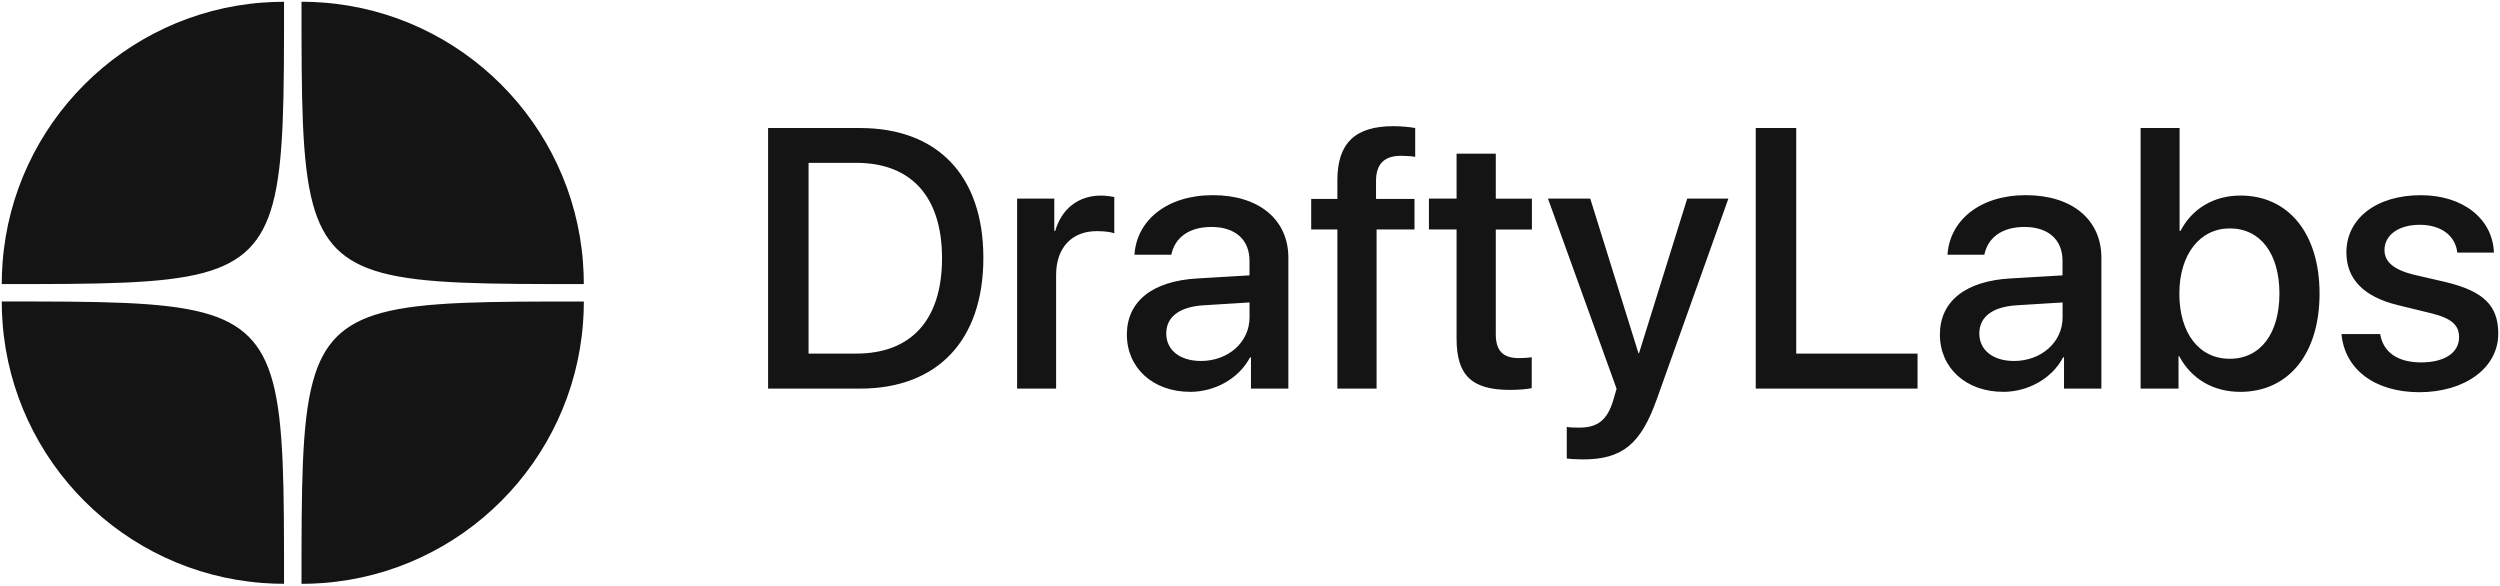
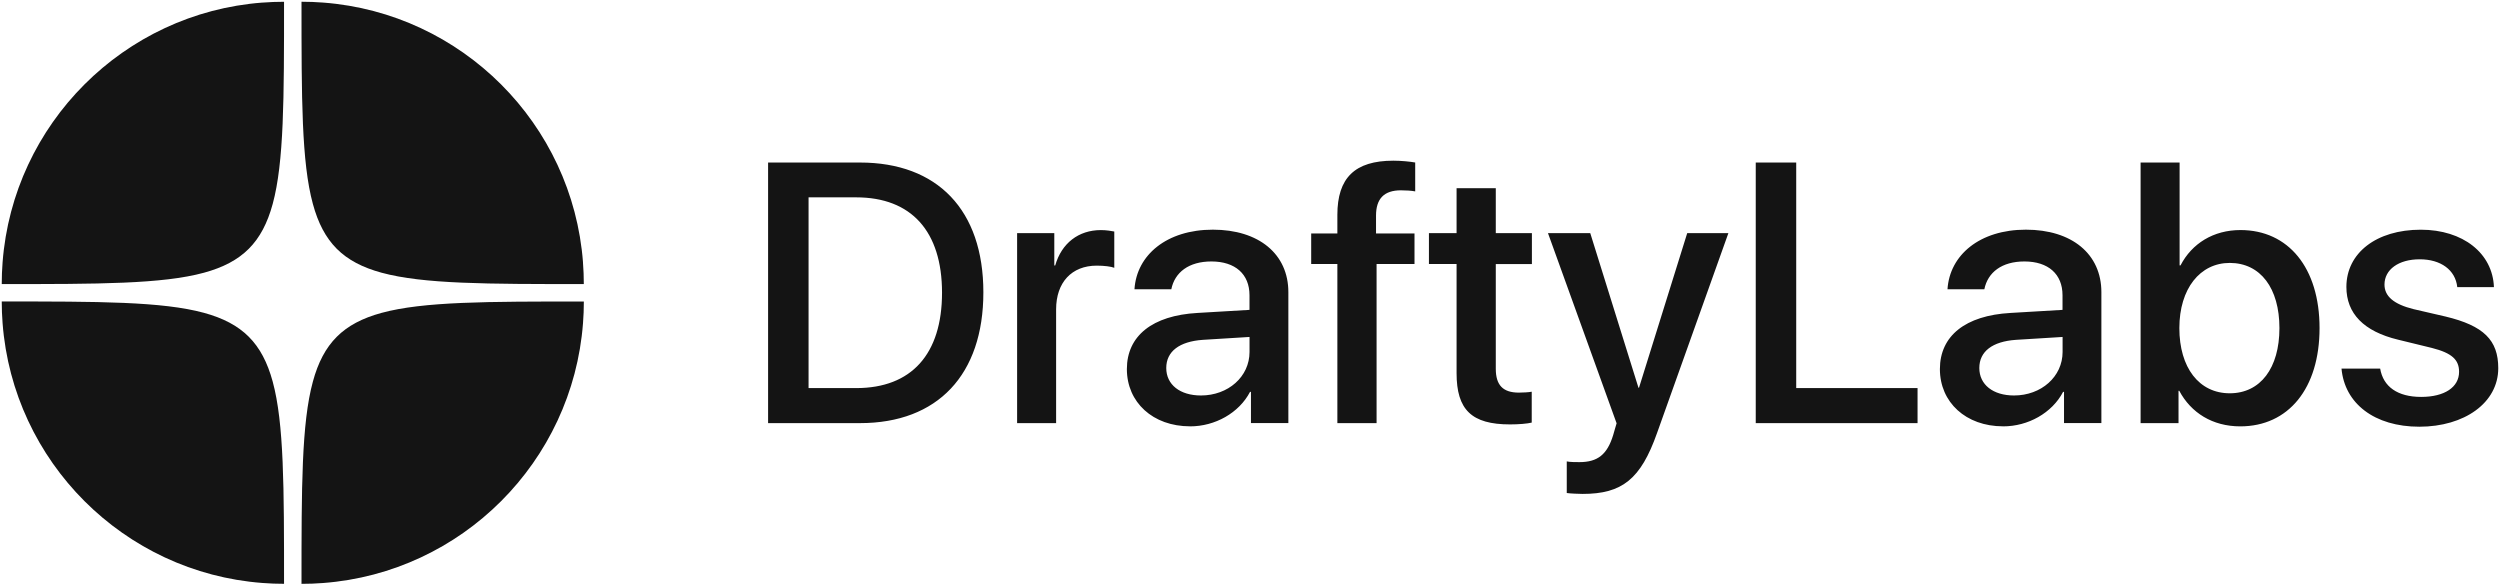
<svg xmlns="http://www.w3.org/2000/svg" viewBox="141.38 416 717.23 168">
-   <path fill="#141414" d="M222.88,583.49c-2.08,0-4.16-.08-6.21-.24-39.77-3.01-71.54-34.78-74.55-74.55-.16-2.05-.24-4.12-.24-6.21,27.78,0,46.03,0,58.02,3.26,5.49,1.5,9.67,3.68,12.85,6.86,3.18,3.18,5.36,7.36,6.86,12.85h0c3.26,12,3.26,30.25,3.26,58.02ZM216.67,416.74c-39.77,3.01-71.54,34.78-74.55,74.55-.16,2.05-.24,4.12-.24,6.21,27.78,0,46.03,0,58.02-3.26,5.49-1.5,9.67-3.68,12.85-6.86,3.18-3.18,5.36-7.36,6.86-12.85h0c3.26-12,3.26-30.25,3.26-58.02-2.08,0-4.16.08-6.21.24ZM250.85,505.76c-5.49,1.5-9.67,3.68-12.85,6.86-3.18,3.18-5.37,7.37-6.86,12.87-3.26,11.99-3.26,30.24-3.26,58.01,2.08,0,4.16-.08,6.21-.24,39.77-3.01,71.54-34.78,74.55-74.55.16-2.05.24-4.12.24-6.21-27.78,0-46.03,0-58.02,3.26ZM308.64,491.29c-3.01-39.77-34.78-71.54-74.55-74.55-2.05-.16-4.12-.24-6.21-.24,0,27.76,0,46.01,3.26,58h0c1.49,5.5,3.68,9.69,6.86,12.88,3.18,3.18,7.36,5.36,12.85,6.86,11.99,3.26,30.24,3.26,58.02,3.26,0-2.08-.08-4.16-.24-6.21ZM361.74,452.72v74.77h26.37c22.28,0,35.39-13.89,35.39-37.51s-13.16-37.25-35.39-37.25h-26.37ZM373.35,462.72h13.68c15.8,0,24.61,9.74,24.61,27.36s-8.76,27.36-24.61,27.36h-13.68v-54.71ZM433.18,527.49h11.19v-32.64c0-7.72,4.46-12.54,11.66-12.54,2.18,0,4.15.26,5.03.62v-10.41c-.83-.15-2.23-.41-3.84-.41-6.42,0-11.29,3.78-13.11,10.15h-.26v-9.28h-10.67v54.51ZM482.81,528.42c7.15,0,14.04-3.84,17.2-9.9h.26v8.96h10.73v-37.56c0-10.93-8.45-17.93-21.66-17.93s-21.87,7.25-22.49,17.1h10.57c.98-4.87,5.03-7.98,11.5-7.98,6.84,0,10.93,3.63,10.93,9.69v4.2l-14.92.88c-12.95.73-20.26,6.58-20.26,16.11s7.46,16.42,18.13,16.42ZM485.92,519.56c-6.01,0-9.95-3.11-9.95-7.88s3.78-7.61,10.47-8.08l13.42-.83v4.3c0,7.1-6.11,12.49-13.94,12.49ZM525.07,527.49h11.24v-45.65h10.88v-8.76h-11.04v-5.13c0-4.82,2.28-7.25,7.15-7.25,1.5,0,3.01.1,4.09.31v-8.29c-1.45-.26-3.99-.52-6.27-.52-11.09,0-16.06,4.97-16.06,15.54v5.34h-7.51v8.76h7.51v45.65ZM559.26,460.08v12.9h-7.93v8.86h7.93v31.3c0,10.52,4.3,14.72,15.34,14.72,2.49,0,4.97-.21,6.22-.52v-8.86c-.73.16-2.54.26-3.68.26-4.56,0-6.63-2.12-6.63-6.84v-30.05h10.36v-8.86h-10.36v-12.9h-11.24ZM595.42,547.8c11.35,0,16.68-4.25,21.35-17.46l20.47-57.36h-11.81l-13.83,44.35h-.16l-13.83-44.35h-12.13l19.69,54.56c0,.05-.98,3.26-.98,3.37-1.71,5.6-4.46,7.77-9.69,7.77-.93,0-2.8,0-3.63-.21v9.07c.83.15,3.68.26,4.56.26ZM691.52,517.44h-34.82v-64.72h-11.61v74.77h46.42v-10.05ZM716.07,528.42c7.15,0,14.04-3.84,17.2-9.9h.26v8.96h10.72v-37.56c0-10.93-8.44-17.93-21.66-17.93s-21.86,7.25-22.49,17.1h10.57c.99-4.87,5.02-7.98,11.5-7.98,6.84,0,10.93,3.63,10.93,9.69v4.2l-14.92.88c-12.95.73-20.26,6.58-20.26,16.11s7.46,16.42,18.13,16.42ZM719.18,519.56c-6.01,0-9.95-3.11-9.95-7.88s3.78-7.61,10.47-8.08l13.42-.83v4.3c0,7.1-6.12,12.49-13.94,12.49ZM784.09,528.42c13.83,0,22.75-10.88,22.75-28.19s-8.96-28.13-22.69-28.13c-7.72,0-13.94,3.83-17.2,10.15h-.26v-29.53h-11.19v74.77h10.88v-9.28h.21c3.37,6.32,9.53,10.21,17.51,10.21ZM781.08,481.53c8.81,0,14.25,7.25,14.25,18.7s-5.44,18.7-14.25,18.7-14.46-7.36-14.46-18.7,5.96-18.7,14.46-18.7ZM814.54,488.42c0,7.62,4.97,12.75,14.82,15.13l9.74,2.38c5.7,1.45,7.77,3.37,7.77,6.84,0,4.4-4.15,7.2-10.88,7.2s-10.88-2.9-11.76-8.13h-11.09c.88,10,9.43,16.68,22.33,16.68s22.64-6.84,22.64-16.79c0-8.03-4.15-12.18-15.13-14.82l-9.17-2.12c-5.65-1.4-8.34-3.68-8.34-7.05,0-4.3,4.04-7.25,10.1-7.25s10.26,3.06,10.78,7.98h10.52c-.36-9.69-8.86-16.47-20.98-16.47-12.75,0-21.35,6.68-21.35,16.42Z" />
+   <path fill="#141414" d="M222.88,583.49c-2.08,0-4.16-.08-6.21-.24-39.77-3.01-71.54-34.78-74.55-74.55-.16-2.05-.24-4.12-.24-6.21,27.78,0,46.03,0,58.02,3.26,5.49,1.5,9.67,3.68,12.85,6.86,3.18,3.18,5.36,7.36,6.86,12.85h0c3.26,12,3.26,30.25,3.26,58.02ZM216.67,416.74c-39.77,3.01-71.54,34.78-74.55,74.55-.16,2.05-.24,4.12-.24,6.21,27.78,0,46.03,0,58.02-3.26,5.49-1.5,9.67-3.68,12.85-6.86,3.18-3.18,5.36-7.36,6.86-12.85h0c3.26-12,3.26-30.25,3.26-58.02-2.08,0-4.16.08-6.21.24ZM250.85,505.76c-5.49,1.5-9.67,3.68-12.85,6.86-3.18,3.18-5.37,7.37-6.86,12.87-3.26,11.99-3.26,30.24-3.26,58.01,2.08,0,4.16-.08,6.21-.24,39.77-3.01,71.54-34.78,74.55-74.55.16-2.05.24-4.12.24-6.21-27.78,0-46.03,0-58.02,3.26ZM308.64,491.29c-3.01-39.77-34.78-71.54-74.55-74.55-2.05-.16-4.12-.24-6.21-.24,0,27.76,0,46.01,3.26,58h0c1.49,5.5,3.68,9.69,6.86,12.88,3.18,3.18,7.36,5.36,12.85,6.86,11.99,3.26,30.24,3.26,58.02,3.26,0-2.08-.08-4.16-.24-6.21Z" />
+   <path fill="#141414" transform="translate(0 9.9)" d="M361.74,452.72v74.77h26.37c22.28,0,35.39-13.89,35.39-37.51s-13.16-37.25-35.39-37.25h-26.37ZM373.35,462.72h13.68c15.8,0,24.61,9.74,24.61,27.36s-8.76,27.36-24.61,27.36h-13.68v-54.71ZM433.18,527.49h11.19v-32.64c0-7.72,4.46-12.54,11.66-12.54,2.18,0,4.15.26,5.03.62v-10.41c-.83-.15-2.23-.41-3.84-.41-6.42,0-11.29,3.78-13.11,10.15h-.26v-9.28h-10.67v54.51ZM482.81,528.42c7.15,0,14.04-3.84,17.2-9.9h.26v8.96h10.73v-37.56c0-10.93-8.45-17.93-21.66-17.93s-21.87,7.25-22.49,17.1h10.57c.98-4.87,5.03-7.98,11.5-7.98,6.84,0,10.93,3.63,10.93,9.69v4.2l-14.92.88c-12.95.73-20.26,6.58-20.26,16.11s7.46,16.42,18.13,16.42ZM485.92,519.56c-6.01,0-9.95-3.11-9.95-7.88s3.78-7.61,10.47-8.08l13.42-.83v4.3c0,7.1-6.11,12.49-13.94,12.49ZM525.07,527.49h11.24v-45.65h10.88v-8.76h-11.04v-5.13c0-4.82,2.28-7.25,7.15-7.25,1.5,0,3.01.1,4.09.31v-8.29c-1.45-.26-3.99-.52-6.27-.52-11.09,0-16.06,4.97-16.06,15.54v5.34h-7.51v8.76h7.51v45.65ZM559.26,460.08v12.9h-7.93v8.86h7.93v31.3c0,10.52,4.3,14.72,15.34,14.72,2.49,0,4.97-.21,6.22-.52v-8.86c-.73.16-2.54.26-3.68.26-4.56,0-6.63-2.12-6.63-6.84v-30.05h10.36v-8.86h-10.36v-12.9h-11.24ZM595.42,547.8c11.35,0,16.68-4.25,21.35-17.46l20.47-57.36h-11.81l-13.83,44.35h-.16l-13.83-44.35h-12.13l19.69,54.56c0,.05-.98,3.26-.98,3.37-1.71,5.6-4.46,7.77-9.69,7.77-.93,0-2.8,0-3.63-.21v9.07c.83.15,3.68.26,4.56.26ZM691.52,517.44h-34.82v-64.72h-11.61v74.77h46.42v-10.05ZM716.07,528.42c7.15,0,14.04-3.84,17.2-9.9h.26v8.96h10.72v-37.56c0-10.93-8.44-17.93-21.66-17.93s-21.86,7.25-22.49,17.1h10.57c.99-4.87,5.02-7.98,11.5-7.98,6.84,0,10.93,3.63,10.93,9.69v4.2l-14.92.88c-12.95.73-20.26,6.58-20.26,16.11s7.46,16.42,18.13,16.42ZM719.18,519.56c-6.01,0-9.95-3.11-9.95-7.88s3.78-7.61,10.47-8.08l13.42-.83v4.3c0,7.1-6.12,12.49-13.94,12.49ZM784.09,528.42c13.83,0,22.75-10.88,22.75-28.19s-8.96-28.13-22.69-28.13c-7.72,0-13.94,3.83-17.2,10.15h-.26v-29.53h-11.19v74.77h10.88v-9.28h.21c3.37,6.32,9.53,10.21,17.51,10.21ZM781.08,481.53c8.81,0,14.25,7.25,14.25,18.7s-5.44,18.7-14.25,18.7-14.46-7.36-14.46-18.7,5.96-18.7,14.46-18.7ZM814.54,488.42c0,7.62,4.97,12.75,14.82,15.13l9.74,2.38c5.7,1.45,7.77,3.37,7.77,6.84,0,4.4-4.15,7.2-10.88,7.2s-10.88-2.9-11.76-8.13h-11.09c.88,10,9.43,16.68,22.33,16.68s22.64-6.84,22.64-16.79c0-8.03-4.15-12.18-15.13-14.82l-9.17-2.12c-5.65-1.4-8.34-3.68-8.34-7.05,0-4.3,4.04-7.25,10.1-7.25s10.26,3.06,10.78,7.98h10.52c-.36-9.69-8.86-16.47-20.98-16.47-12.75,0-21.35,6.68-21.35,16.42Z" />
</svg>
